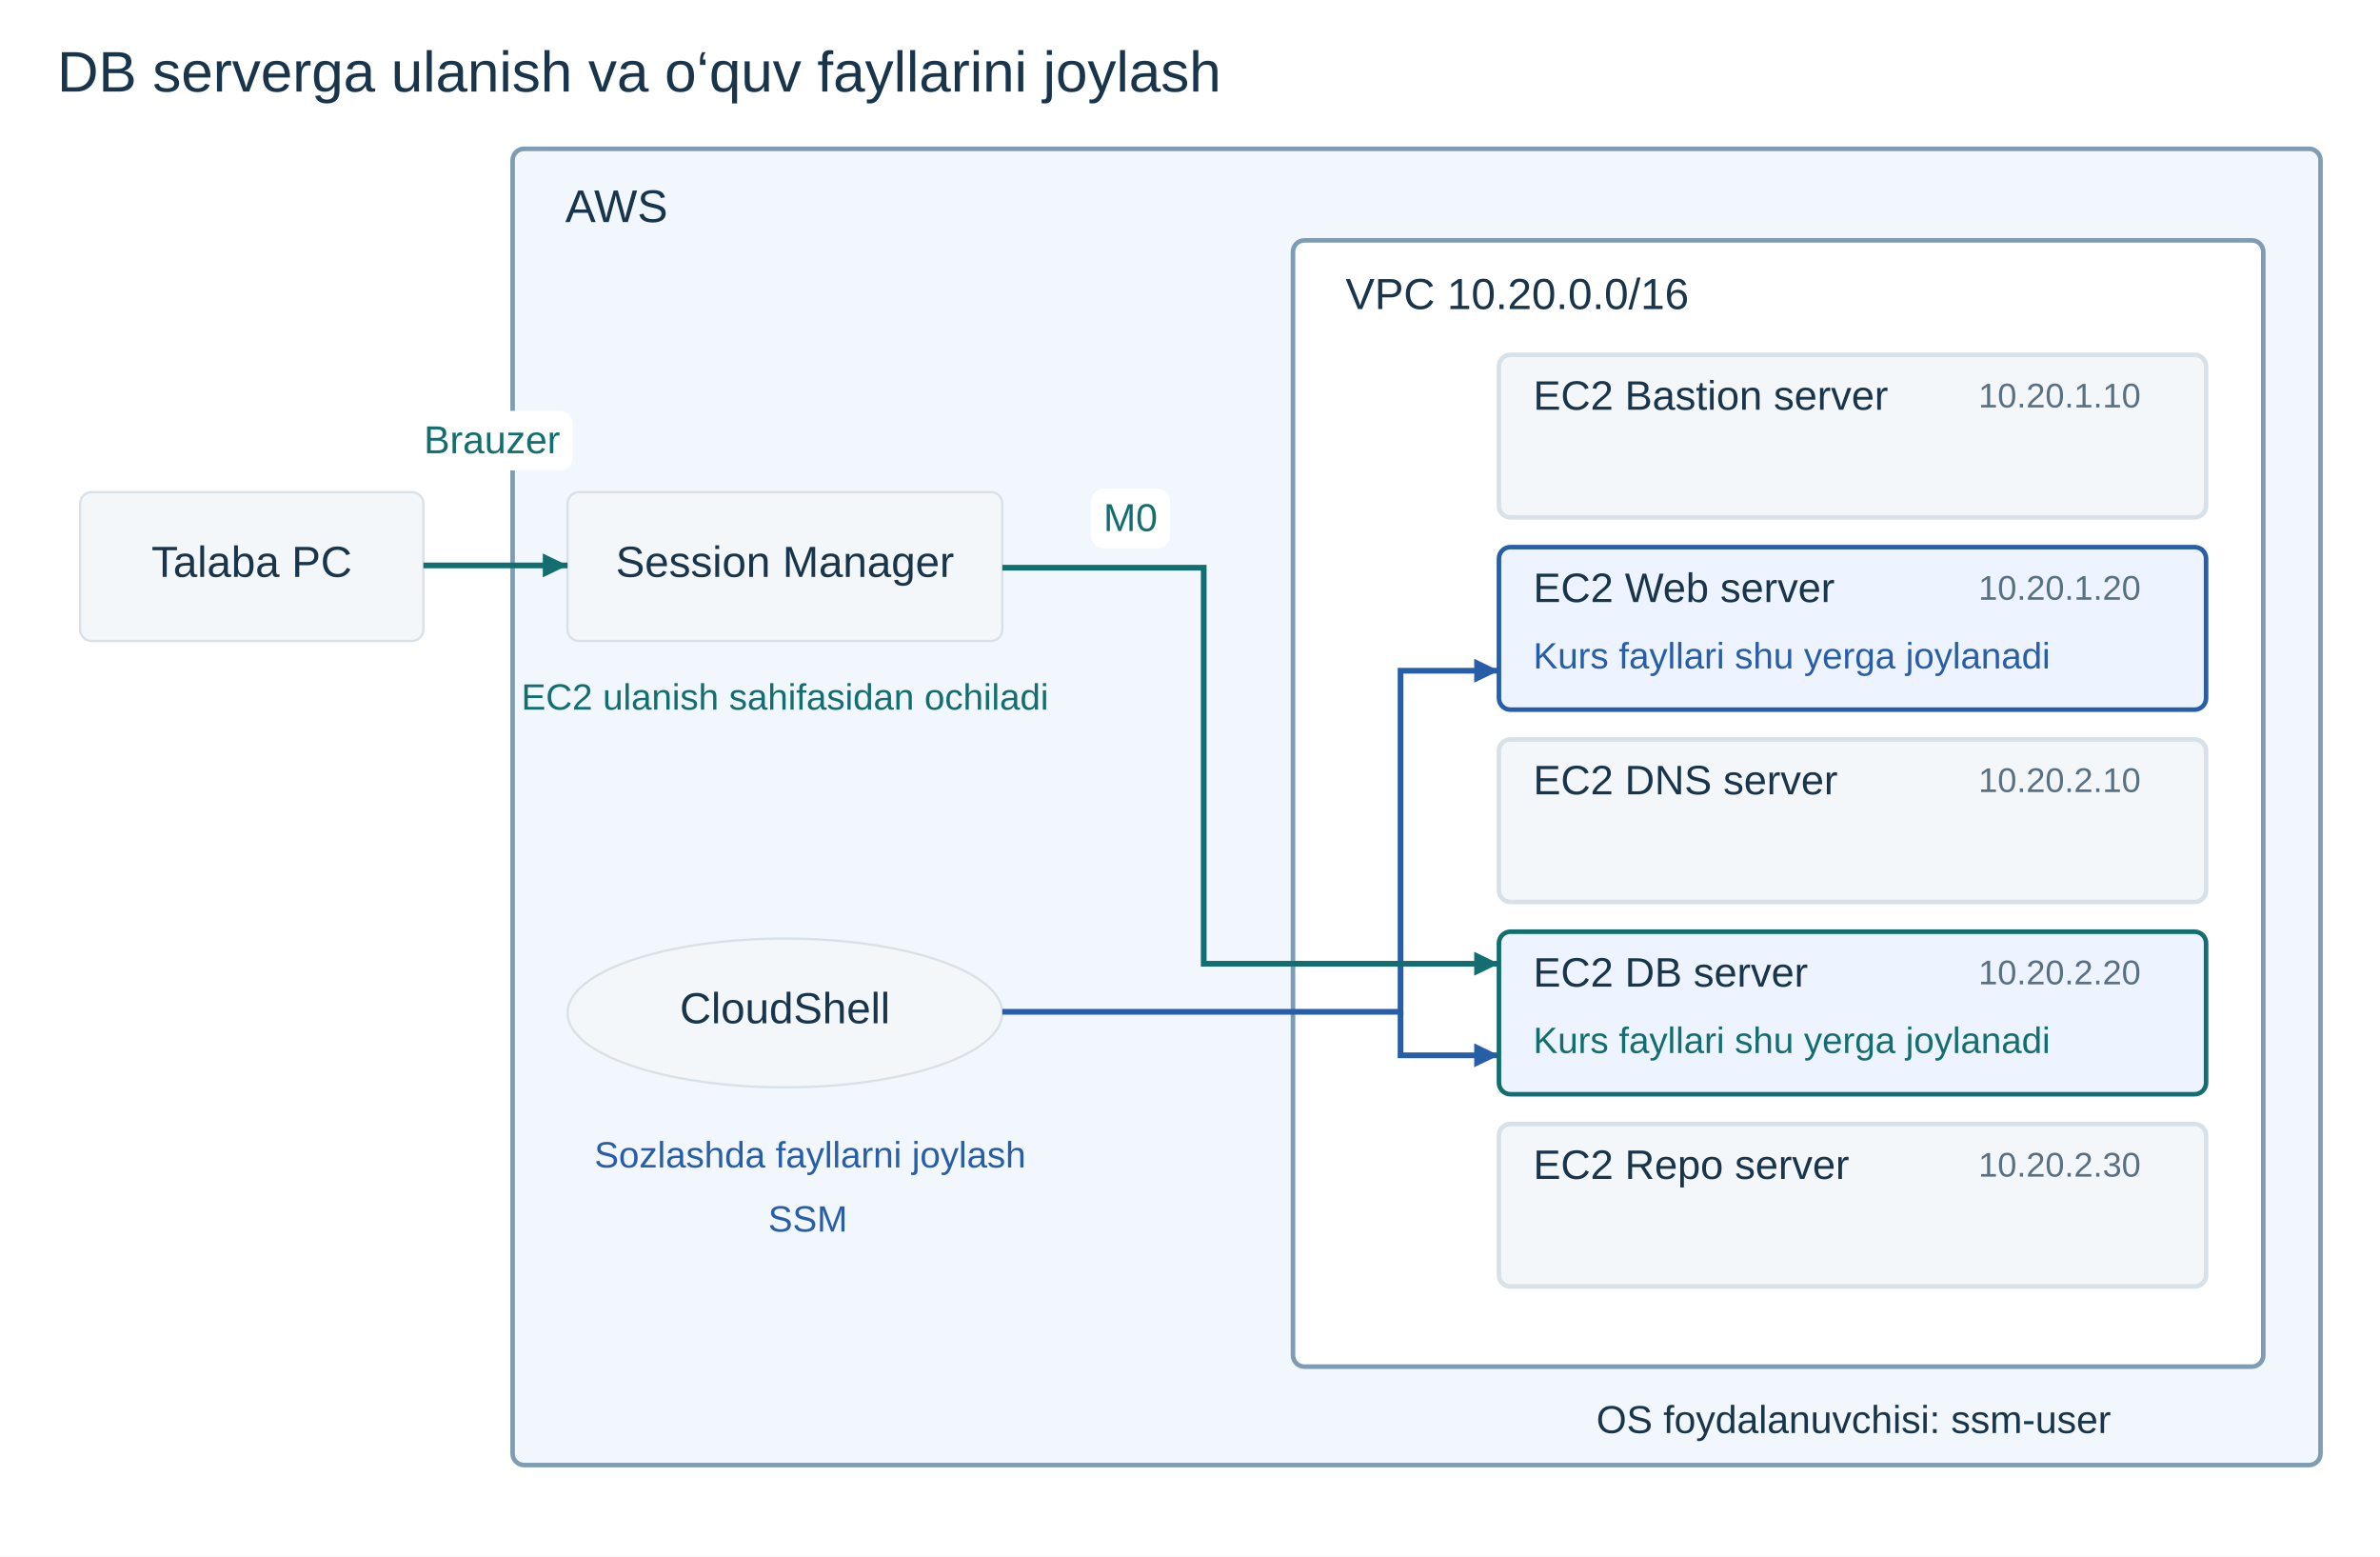
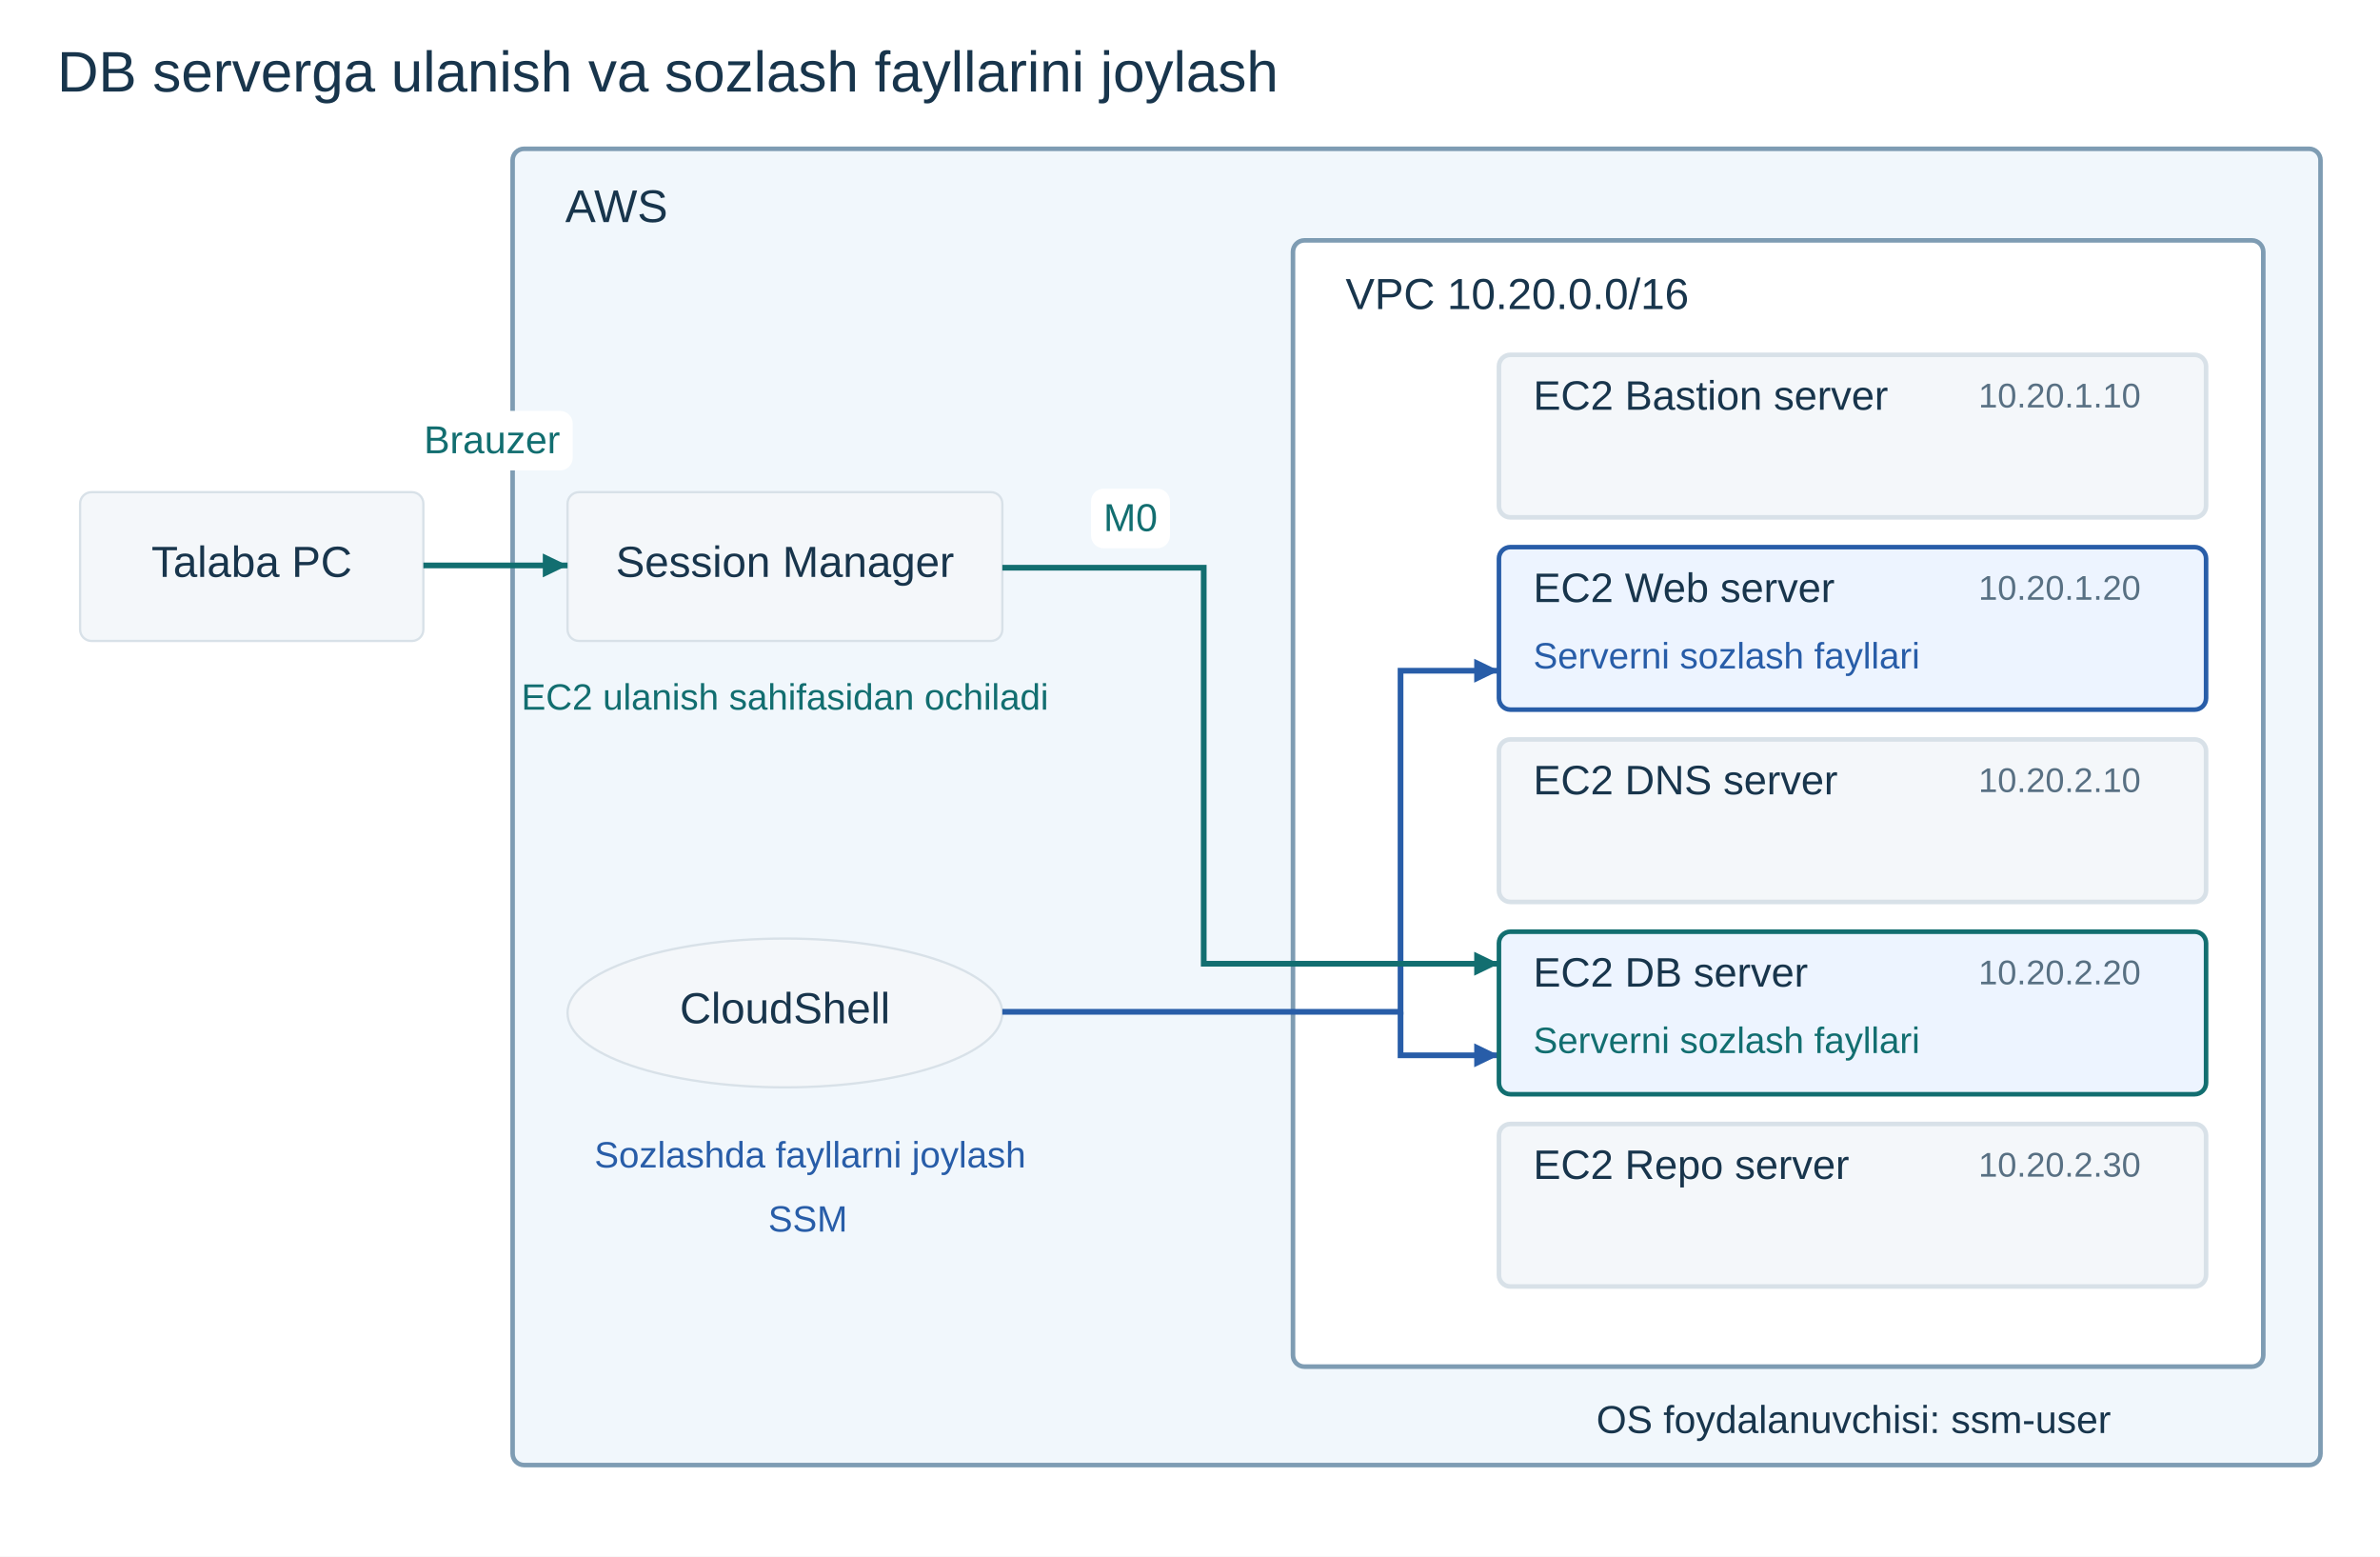
<svg xmlns="http://www.w3.org/2000/svg" width="1040" height="680" viewBox="0 0 1040 680" role="img">
  <rect width="1040" height="680" fill="white" />
-   <text x="25" y="40" font-size="25" font-family="Arial,MS Gothic,sans-serif" fill="#18354c">DB serverga ulanish va o‘quv fayllarini joylash</text>
+   <text x="25" y="40" font-size="25" font-family="Arial,MS Gothic,sans-serif" fill="#18354c">DB serverga ulanish va sozlash fayllarini joylash</text>
  <rect x="224" y="65" width="790" height="575" rx="5" fill="#f1f7fc" stroke="#7e9cb3" stroke-width="2" />
  <text x="247" y="97" font-size="20" font-family="Arial,MS Gothic,sans-serif" fill="#18354c">AWS</text>
  <rect x="565" y="105" width="424" height="492" rx="5" fill="white" stroke="#7e9cb3" stroke-width="2" />
  <text x="588" y="135" font-size="19" font-family="Arial,MS Gothic,sans-serif" fill="#18354c">VPC  10.20.0.0/16</text>
  <rect x="35" y="215" width="150" height="65" rx="5" fill="#f4f7fa" stroke="#d8e1e8" stroke-width="1" />
  <text x="110.0" y="252" font-size="19" font-family="Arial,MS Gothic,sans-serif" fill="#18354c" text-anchor="middle">Talaba PC</text>
  <rect x="248" y="215" width="190" height="65" rx="5" fill="#f4f7fa" stroke="#d8e1e8" stroke-width="1" />
  <text x="343.0" y="252" font-size="19" font-family="Arial,MS Gothic,sans-serif" fill="#18354c" text-anchor="middle">Session Manager</text>
  <ellipse cx="343.0" cy="442.5" rx="95.0" ry="32.5" fill="#f4f7fa" stroke="#d8e1e8" stroke-width="1" />
  <text x="343.0" y="447" font-size="19" font-family="Arial,MS Gothic,sans-serif" fill="#18354c" text-anchor="middle">CloudShell</text>
  <polyline points="185,247 248,247" fill="none" stroke="#126e70" stroke-width="2.5" />
  <polygon points="248.00,247.00 237.19,252.22 237.19,241.78" fill="#126e70" />
  <rect x="180.25" y="180" width="69.5" height="25" rx="5" fill="white" stroke="white" stroke-width="1" />
  <text x="215" y="198" font-size="17" font-family="Arial,MS Gothic,sans-serif" fill="#126e70" text-anchor="middle">Brauzer</text>
  <text x="343" y="310" font-size="16" font-family="Arial,MS Gothic,sans-serif" fill="#126e70" text-anchor="middle">EC2 ulanish sahifasidan ochiladi</text>
  <polyline points="438,442 612,442 612,293 655,293" fill="none" stroke="#285da8" stroke-width="2.5" />
  <polygon points="655.00,293.00 644.19,298.22 644.19,287.78" fill="#285da8" />
  <polyline points="612,442 612,461 655,461" fill="none" stroke="#285da8" stroke-width="2.5" />
  <polygon points="655.00,461.00 644.19,466.22 644.19,455.78" fill="#285da8" />
  <text x="354" y="510" font-size="16" font-family="Arial,MS Gothic,sans-serif" fill="#285da8" text-anchor="middle">Sozlashda fayllarni joylash</text>
  <text x="353" y="538" font-size="16" font-family="Arial,MS Gothic,sans-serif" fill="#285da8" text-anchor="middle">SSM</text>
  <polyline points="438,248 526,248 526,421 655,421" fill="none" stroke="#126e70" stroke-width="2.5" />
  <polygon points="655.00,421.00 644.19,426.22 644.19,415.78" fill="#126e70" />
  <rect x="477.25" y="214" width="33.5" height="25" rx="5" fill="white" stroke="white" stroke-width="1" />
  <text x="494" y="232" font-size="17" font-family="Arial,MS Gothic,sans-serif" fill="#126e70" text-anchor="middle">M0</text>
  <rect x="655" y="155" width="309" height="71" rx="5" fill="#f4f7fa" stroke="#d8e1e8" stroke-width="2" />
  <text x="670" y="179" font-size="18" font-family="Arial,MS Gothic,sans-serif" fill="#18354c">EC2 Bastion server</text>
  <text x="900" y="178" font-size="15" font-family="Arial,MS Gothic,sans-serif" fill="#587083" text-anchor="middle">10.20.1.10</text>
  <rect x="655" y="239" width="309" height="71" rx="5" fill="#edf4ff" stroke="#285da8" stroke-width="2" />
  <text x="670" y="263" font-size="18" font-family="Arial,MS Gothic,sans-serif" fill="#18354c">EC2 Web server</text>
  <text x="900" y="262" font-size="15" font-family="Arial,MS Gothic,sans-serif" fill="#587083" text-anchor="middle">10.20.1.20</text>
-   <text x="670" y="292" font-size="16" font-family="Arial,MS Gothic,sans-serif" fill="#285da8">Kurs fayllari shu yerga joylanadi</text>
+   <text x="670" y="292" font-size="16" font-family="Arial,MS Gothic,sans-serif" fill="#285da8">Serverni sozlash fayllari</text>
  <rect x="655" y="323" width="309" height="71" rx="5" fill="#f4f7fa" stroke="#d8e1e8" stroke-width="2" />
  <text x="670" y="347" font-size="18" font-family="Arial,MS Gothic,sans-serif" fill="#18354c">EC2 DNS server</text>
  <text x="900" y="346" font-size="15" font-family="Arial,MS Gothic,sans-serif" fill="#587083" text-anchor="middle">10.20.2.10</text>
  <rect x="655" y="407" width="309" height="71" rx="5" fill="#edf4ff" stroke="#126e70" stroke-width="2" />
  <text x="670" y="431" font-size="18" font-family="Arial,MS Gothic,sans-serif" fill="#18354c">EC2 DB server</text>
  <text x="900" y="430" font-size="15" font-family="Arial,MS Gothic,sans-serif" fill="#587083" text-anchor="middle">10.20.2.20</text>
-   <text x="670" y="460" font-size="16" font-family="Arial,MS Gothic,sans-serif" fill="#126e70">Kurs fayllari shu yerga joylanadi</text>
+   <text x="670" y="460" font-size="16" font-family="Arial,MS Gothic,sans-serif" fill="#126e70">Serverni sozlash fayllari</text>
  <rect x="655" y="491" width="309" height="71" rx="5" fill="#f4f7fa" stroke="#d8e1e8" stroke-width="2" />
  <text x="670" y="515" font-size="18" font-family="Arial,MS Gothic,sans-serif" fill="#18354c">EC2 Repo server</text>
  <text x="900" y="514" font-size="15" font-family="Arial,MS Gothic,sans-serif" fill="#587083" text-anchor="middle">10.20.2.30</text>
  <text x="810" y="626" font-size="17" font-family="Arial,MS Gothic,sans-serif" fill="#18354c" text-anchor="middle">OS foydalanuvchisi: ssm-user</text>
</svg>
